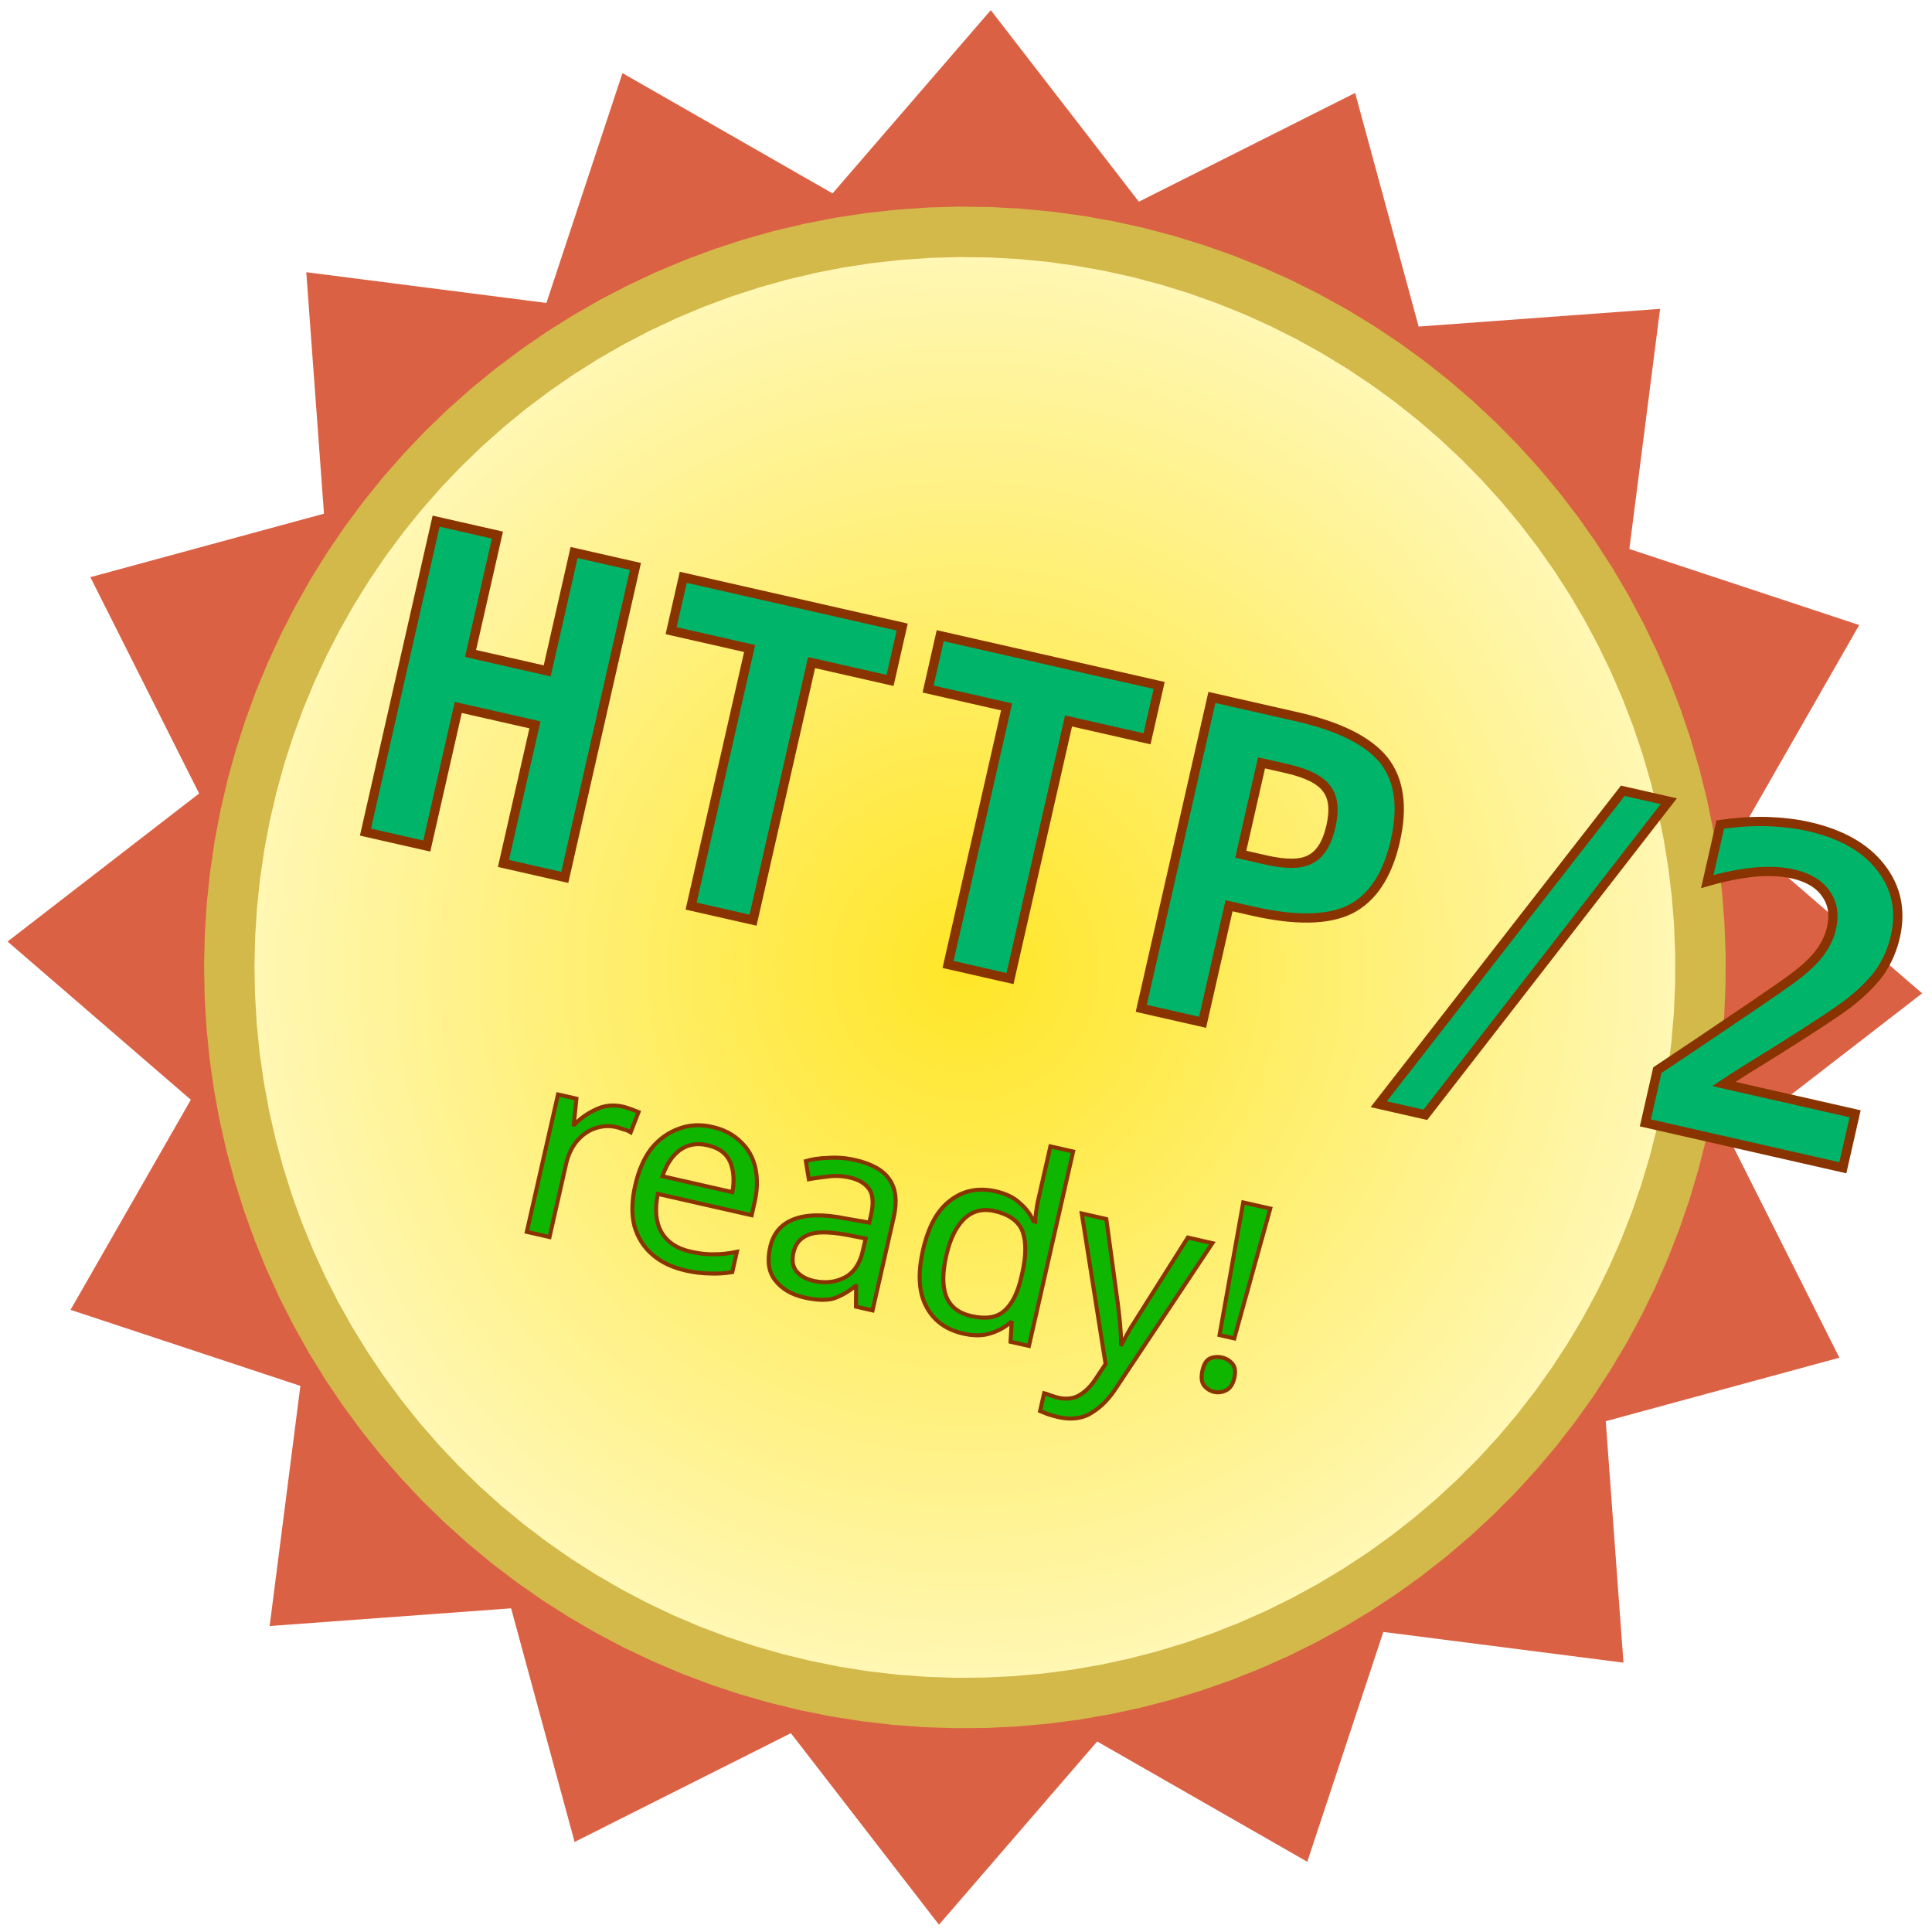
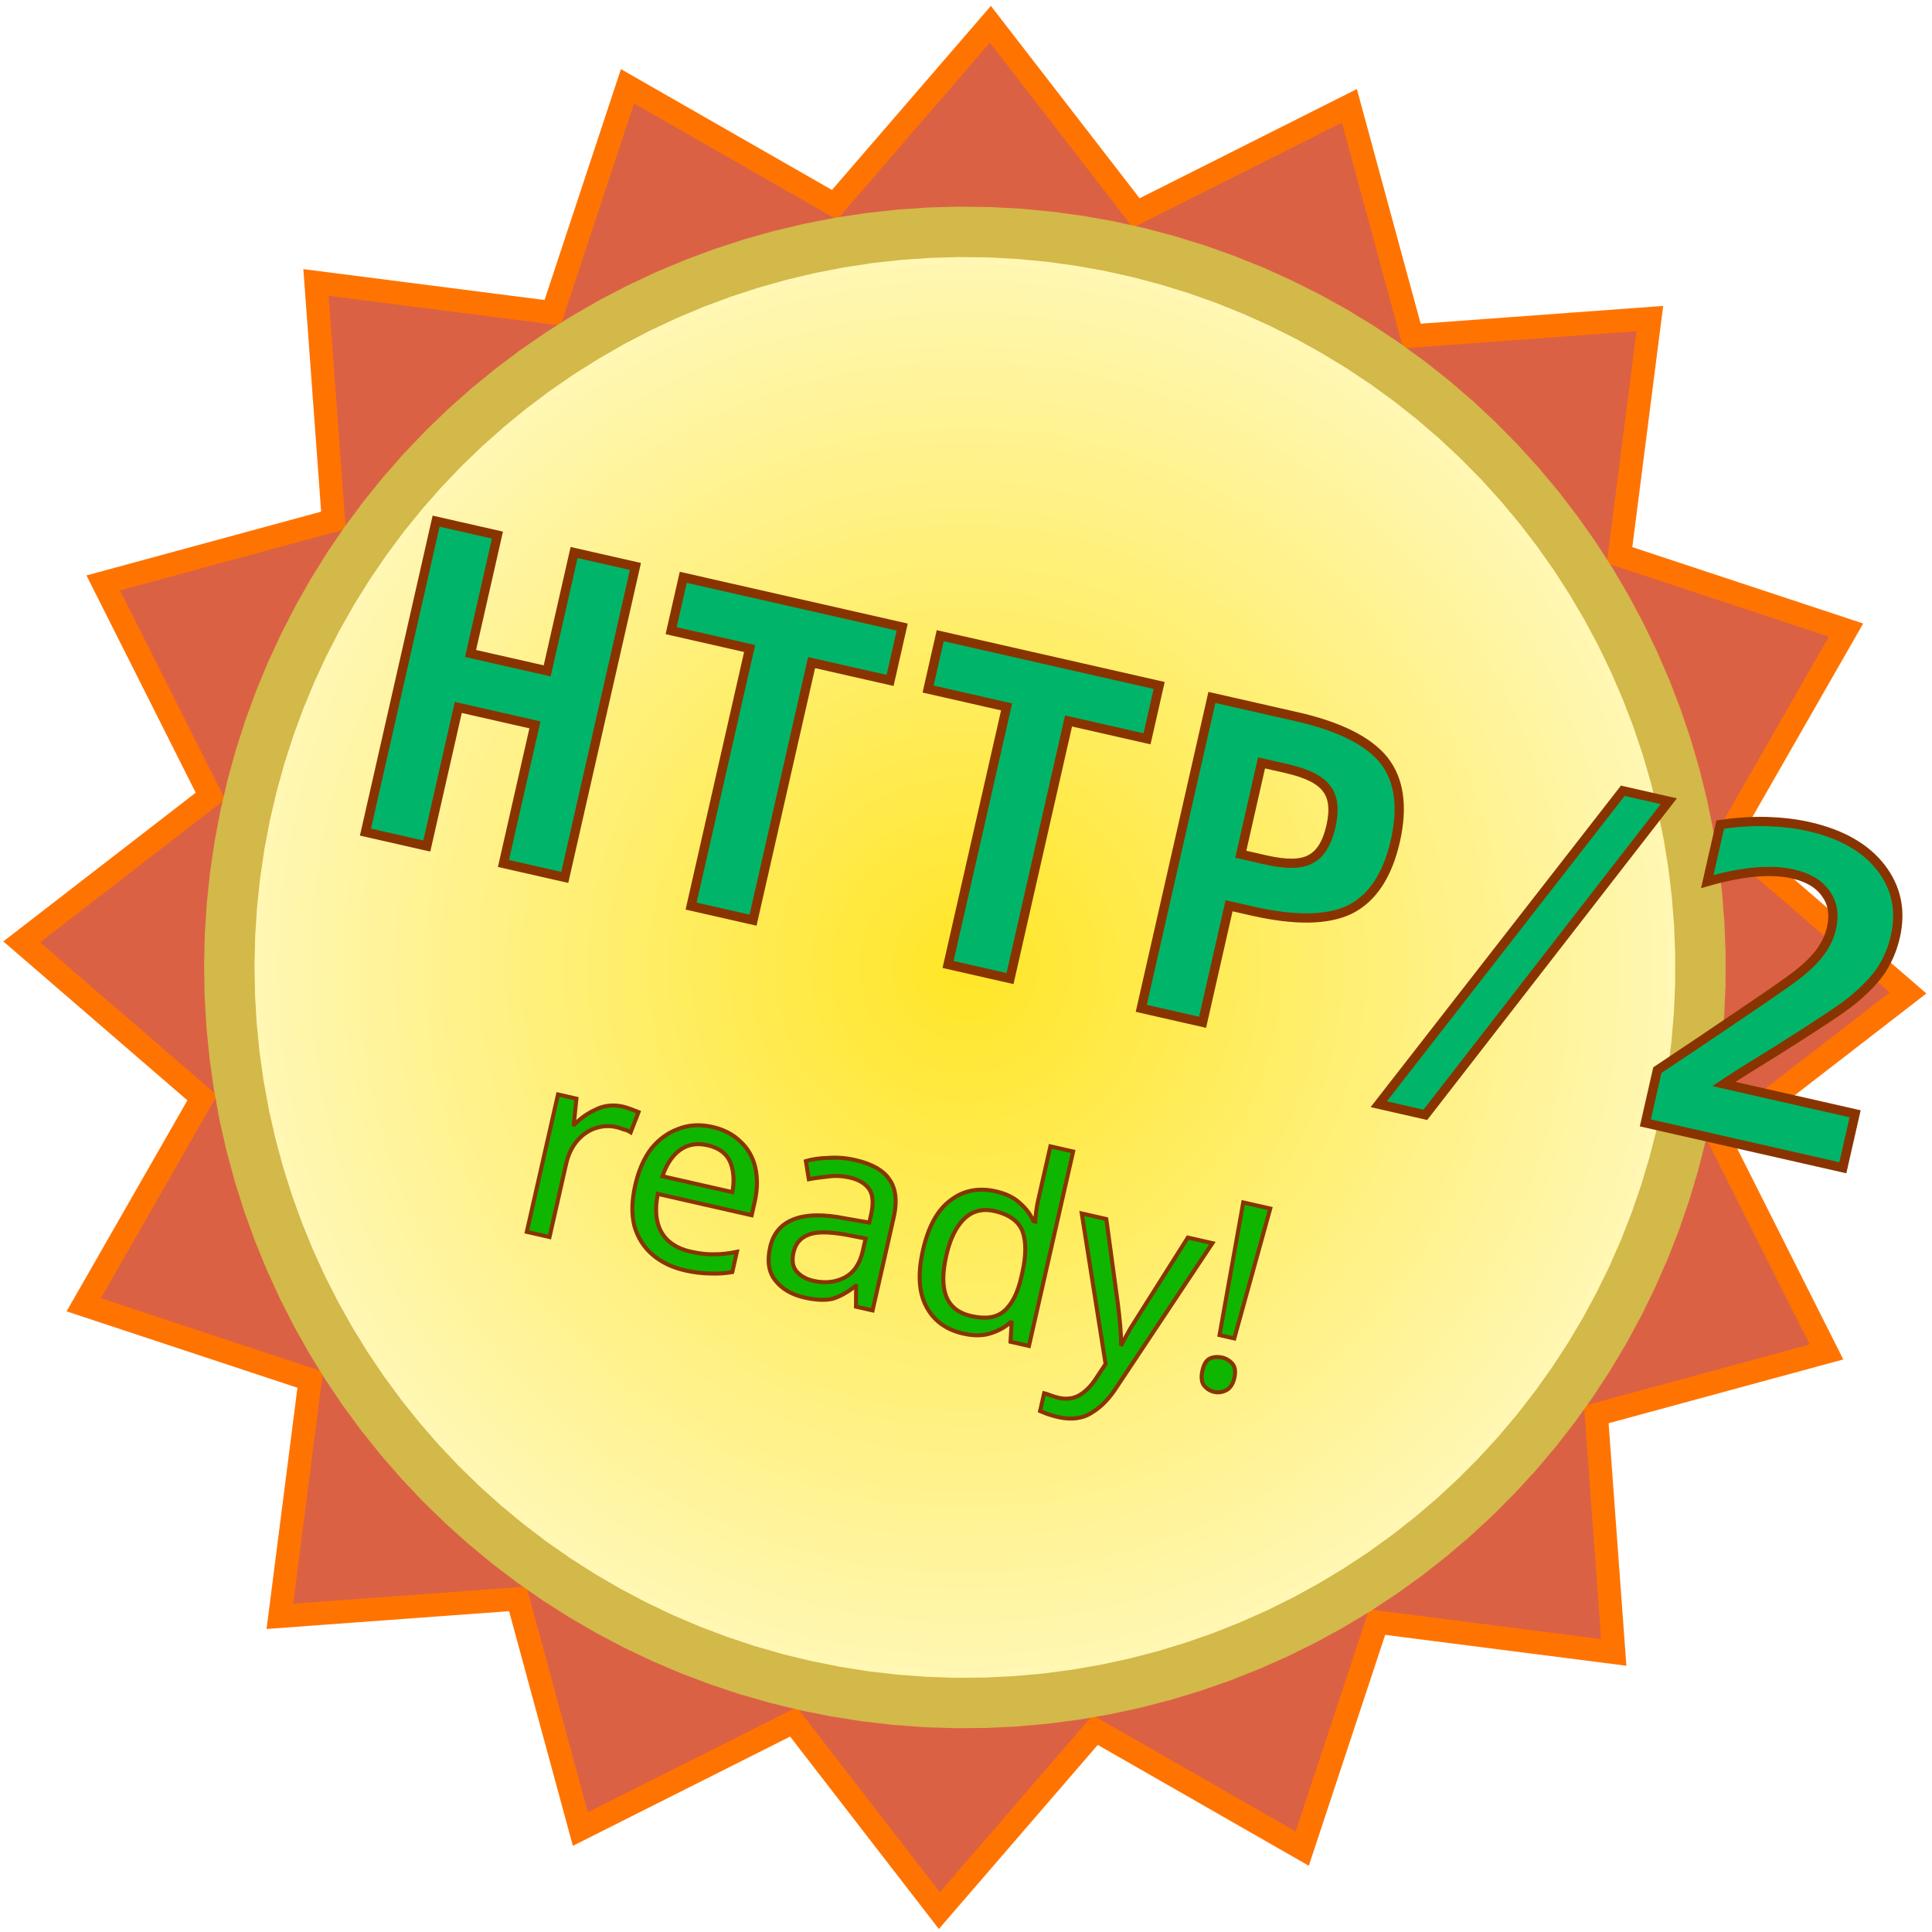
<svg xmlns="http://www.w3.org/2000/svg" xmlns:xlink="http://www.w3.org/1999/xlink" width="48" height="48" viewBox="0 0 48 48" id="svg2" version="1.1">
  <defs id="defs4">
    <linearGradient id="thingy_fade-9">
      <stop style="stop-color:#ffe627;stop-opacity:1" offset="0" id="stop5722" />
      <stop style="stop-color:#fff8bd;stop-opacity:1" offset="1" id="stop5724" />
    </linearGradient>
    <radialGradient xlink:href="#thingy_fade-9" id="radialGradient5728" cx="279.515" cy="455.37" fx="279.515" fy="455.37" r="145.133" gradientUnits="userSpaceOnUse" spreadMethod="pad" />
  </defs>
  <g id="layer1" transform="translate(0,-1004.362)">
    <g id="g4205" transform="matrix(0.1302331,0,0,0.1302331,-12.42918,969.0946)">
-       <path transform="matrix(0.9751494,0.2215485,-0.2215485,0.9751494,107.8307,-50.60847)" d="m 385.436,561.291 -4.432,45.972 -44.169,-13.499 -21.687,40.777 -35.641,-29.374 -35.641,29.374 -21.687,-40.777 -44.169,13.499 -4.432,-45.972 -45.972,-4.432 13.499,-44.169 -40.777,-21.687 29.374,-35.641 -29.374,-35.641 40.777,-21.687 -13.499,-44.169 45.972,-4.432 4.432,-45.972 44.169,13.499 21.687,-40.777 35.641,29.374 35.641,-29.374 21.687,40.777 44.169,-13.499 4.432,45.972 45.972,4.432 -13.499,44.169 40.777,21.687 -29.374,35.641 29.374,35.641 -40.777,21.687 13.499,44.169 z" id="path4136" style="color:#000000;clip-rule:nonzero;display:inline;overflow:visible;visibility:visible;opacity:1;isolation:auto;mix-blend-mode:normal;color-interpolation:sRGB;color-interpolation-filters:linearRGB;solid-color:#000000;solid-opacity:1;fill:#db6144;fill-opacity:1;fill-rule:nonzero;stroke:none;stroke-width:4.5;stroke-linecap:round;stroke-linejoin:bevel;stroke-miterlimit:4;stroke-dasharray:none;stroke-dashoffset:0;stroke-opacity:0.74;marker:none;color-rendering:auto;image-rendering:auto;shape-rendering:auto;text-rendering:auto;enable-background:accumulate" />
+       <path transform="matrix(0.9607857,0.2182852,-0.2182852,0.9607857,110.3595,-43.15566)" d="m 385.436,561.291 -4.432,45.972 -44.169,-13.499 -21.687,40.777 -35.641,-29.374 -35.641,29.374 -21.687,-40.777 -44.169,13.499 -4.432,-45.972 -45.972,-4.432 13.499,-44.169 -40.777,-21.687 29.374,-35.641 -29.374,-35.641 40.777,-21.687 -13.499,-44.169 45.972,-4.432 4.432,-45.972 44.169,13.499 21.687,-40.777 35.641,29.374 35.641,-29.374 21.687,40.777 44.169,-13.499 4.432,45.972 45.972,4.432 -13.499,44.169 40.777,21.687 -29.374,35.641 29.374,35.641 -40.777,21.687 13.499,44.169 z" id="path4136" style="color:#000000;clip-rule:nonzero;display:inline;overflow:visible;visibility:visible;opacity:1;isolation:auto;mix-blend-mode:normal;color-interpolation:sRGB;color-interpolation-filters:linearRGB;solid-color:#000000;solid-opacity:1;fill:#db6144;fill-opacity:1;fill-rule:nonzero;stroke:#ff7400;stroke-width:4.5;stroke-linecap:round;stroke-linejoin:miter;stroke-miterlimit:4;stroke-dasharray:none;stroke-dashoffset:0;stroke-opacity:1;marker:none;color-rendering:auto;image-rendering:auto;shape-rendering:auto;text-rendering:auto;enable-background:accumulate" />
      <path transform="matrix(0.9751494,0.2215485,-0.2215485,0.9751494,107.8307,-50.60847)" d="m 378.741,554.595 -4.158,3.99 -4.318,3.816 -4.471,3.636 -4.617,3.449 -4.754,3.257 -4.884,3.059 -5.005,2.856 -5.118,2.648 -5.223,2.435 -5.318,2.219 -5.405,1.999 -5.482,1.775 -5.551,1.549 -5.61,1.319 -5.659,1.088 -5.699,0.855 -5.729,0.62 -5.75,0.384 -5.761,0.148 -5.762,-0.089 -5.754,-0.325 -5.735,-0.561 -5.707,-0.796 -5.67,-1.03 -5.623,-1.262 -5.566,-1.492 -5.5,-1.719 -5.425,-1.943 -5.341,-2.164 -5.248,-2.382 -5.145,-2.595 -5.034,-2.804 -4.915,-3.008 -4.787,-3.208 -4.652,-3.402 -4.508,-3.59 -4.357,-3.772 -4.198,-3.947 -4.033,-4.116 -3.86,-4.279 -3.681,-4.433 -3.496,-4.581 -3.305,-4.721 -3.109,-4.852 -2.907,-4.976 -2.7,-5.091 -2.489,-5.197 -2.273,-5.295 -2.054,-5.384 -1.831,-5.464 -1.605,-5.535 -1.377,-5.596 -1.146,-5.648 -0.913,-5.69 -0.679,-5.723 -0.443,-5.746 -0.207,-5.759 0.03,-5.763 0.266,-5.757 0.502,-5.741 0.738,-5.715 0.972,-5.68 1.204,-5.636 1.434,-5.581 1.662,-5.518 1.887,-5.445 2.109,-5.363 2.328,-5.272 2.542,-5.172 2.752,-5.063 2.958,-4.946 3.158,-4.82 3.354,-4.686 3.543,-4.545 3.727,-4.395 3.904,-4.239 4.075,-4.075 4.239,-3.904 4.395,-3.727 4.545,-3.543 4.686,-3.354 4.82,-3.158 4.946,-2.958 5.063,-2.752 5.172,-2.542 5.272,-2.328 5.363,-2.109 5.445,-1.887 5.518,-1.662 5.581,-1.434 5.636,-1.204 5.68,-0.972 5.715,-0.738 5.741,-0.502 5.757,-0.266 5.763,-0.03 5.759,0.207 5.746,0.443 5.723,0.679 5.69,0.913 5.648,1.146 5.596,1.377 5.535,1.605 5.464,1.831 5.384,2.054 5.295,2.273 5.197,2.489 5.091,2.7 4.976,2.907 4.852,3.109 4.721,3.305 4.581,3.496 4.433,3.681 4.279,3.86 4.116,4.033 3.947,4.198 3.772,4.357 3.59,4.508 3.402,4.652 3.208,4.787 3.008,4.915 2.804,5.034 2.595,5.145 2.382,5.248 2.164,5.341 1.943,5.425 1.719,5.5 1.492,5.566 1.262,5.623 1.03,5.67 0.796,5.707 0.561,5.735 0.325,5.754 0.089,5.762 -0.148,5.761 -0.384,5.75 -0.62,5.729 -0.855,5.699 -1.088,5.659 -1.319,5.61 -1.549,5.551 -1.775,5.482 -1.999,5.405 -2.219,5.318 -2.435,5.223 -2.648,5.118 -2.856,5.005 -3.059,4.884 -3.257,4.754 -3.449,4.617 -3.636,4.471 -3.816,4.318 z" id="path4136-5" style="color:#000000;clip-rule:nonzero;display:inline;overflow:visible;visibility:visible;opacity:1;isolation:auto;mix-blend-mode:normal;color-interpolation:sRGB;color-interpolation-filters:linearRGB;solid-color:#000000;solid-opacity:1;fill:url(#radialGradient5728);fill-opacity:1;fill-rule:nonzero;stroke:#d3b84a;stroke-width:9.614;stroke-linecap:round;stroke-linejoin:bevel;stroke-miterlimit:4;stroke-dasharray:none;stroke-dashoffset:0;stroke-opacity:1;marker:none;color-rendering:auto;image-rendering:auto;shape-rendering:auto;text-rendering:auto;enable-background:accumulate" />
    </g>
    <text xml:space="preserve" style="font-style:normal;font-weight:normal;font-size:5.209px;line-height:125%;font-family:Sans;letter-spacing:0px;word-spacing:0px;fill:#00b569;fill-opacity:1;stroke:#f47f50;stroke-width:0.23;stroke-linecap:butt;stroke-linejoin:miter;stroke-miterlimit:4;stroke-dasharray:none;stroke-opacity:1" x="235.214" y="997.553" id="text4173" transform="matrix(0.9751494,0.2215485,-0.2215485,0.9751494,0,0)">
      <tspan x="235.214" y="997.553" id="tspan4177" style="font-style:normal;font-variant:normal;font-weight:bold;font-stretch:normal;font-size:10.875px;font-family:Inconsolata;-inkscape-font-specification:'Inconsolata Bold';text-align:start;text-anchor:start;fill:#00b569;fill-opacity:1;stroke:#893400;stroke-width:0.23;stroke-miterlimit:4;stroke-dasharray:none;stroke-opacity:1">HTTP/2</tspan>
      <tspan x="235.214" y="1010.053" style="font-style:italic;font-variant:normal;font-weight:bold;font-stretch:semi-condensed;font-size:8.14px;font-family:'Anka/Coder Condensed';-inkscape-font-specification:'Anka/Coder Condensed, Bold Italic Semi-Condensed';text-align:start;text-anchor:start;fill:#00b569;fill-opacity:1;stroke:#f47f50;stroke-width:0.23;stroke-miterlimit:4;stroke-dasharray:none;stroke-opacity:1" id="tspan4193" />
    </text>
    <flowRoot xml:space="preserve" id="flowRoot4179" style="font-style:normal;font-weight:normal;font-size:40px;line-height:125%;font-family:Sans;letter-spacing:0px;word-spacing:0px;fill:#000000;fill-opacity:1;stroke:none;stroke-width:1px;stroke-linecap:butt;stroke-linejoin:miter;stroke-opacity:1">
      <flowRegion id="flowRegion4181">
        <rect id="rect4183" width="436.429" height="315" x="135.714" y="288.791" />
      </flowRegion>
      <flowPara id="flowPara4185" />
    </flowRoot>
    <text xml:space="preserve" style="font-style:normal;font-weight:normal;font-size:5.209px;line-height:125%;font-family:Sans;letter-spacing:0px;word-spacing:0px;fill:#000000;fill-opacity:1;stroke:#893400;stroke-width:0.1;stroke-linecap:butt;stroke-linejoin:miter;stroke-opacity:1;stroke-miterlimit:4;stroke-dasharray:none" x="241.513" y="1006.349" id="text4195" transform="matrix(0.9751494,0.2215485,-0.2215485,0.9751494,0,0)">
      <tspan id="tspan4197" x="241.513" y="1006.349" style="font-style:normal;font-variant:normal;font-weight:normal;font-stretch:normal;font-size:6.512px;font-family:'Envy Code R';-inkscape-font-specification:'Envy Code R';fill:#0fb600;fill-opacity:1;stroke:#893400;stroke-opacity:1;stroke-width:0.1;stroke-miterlimit:4;stroke-dasharray:none">ready!</tspan>
    </text>
  </g>
</svg>
